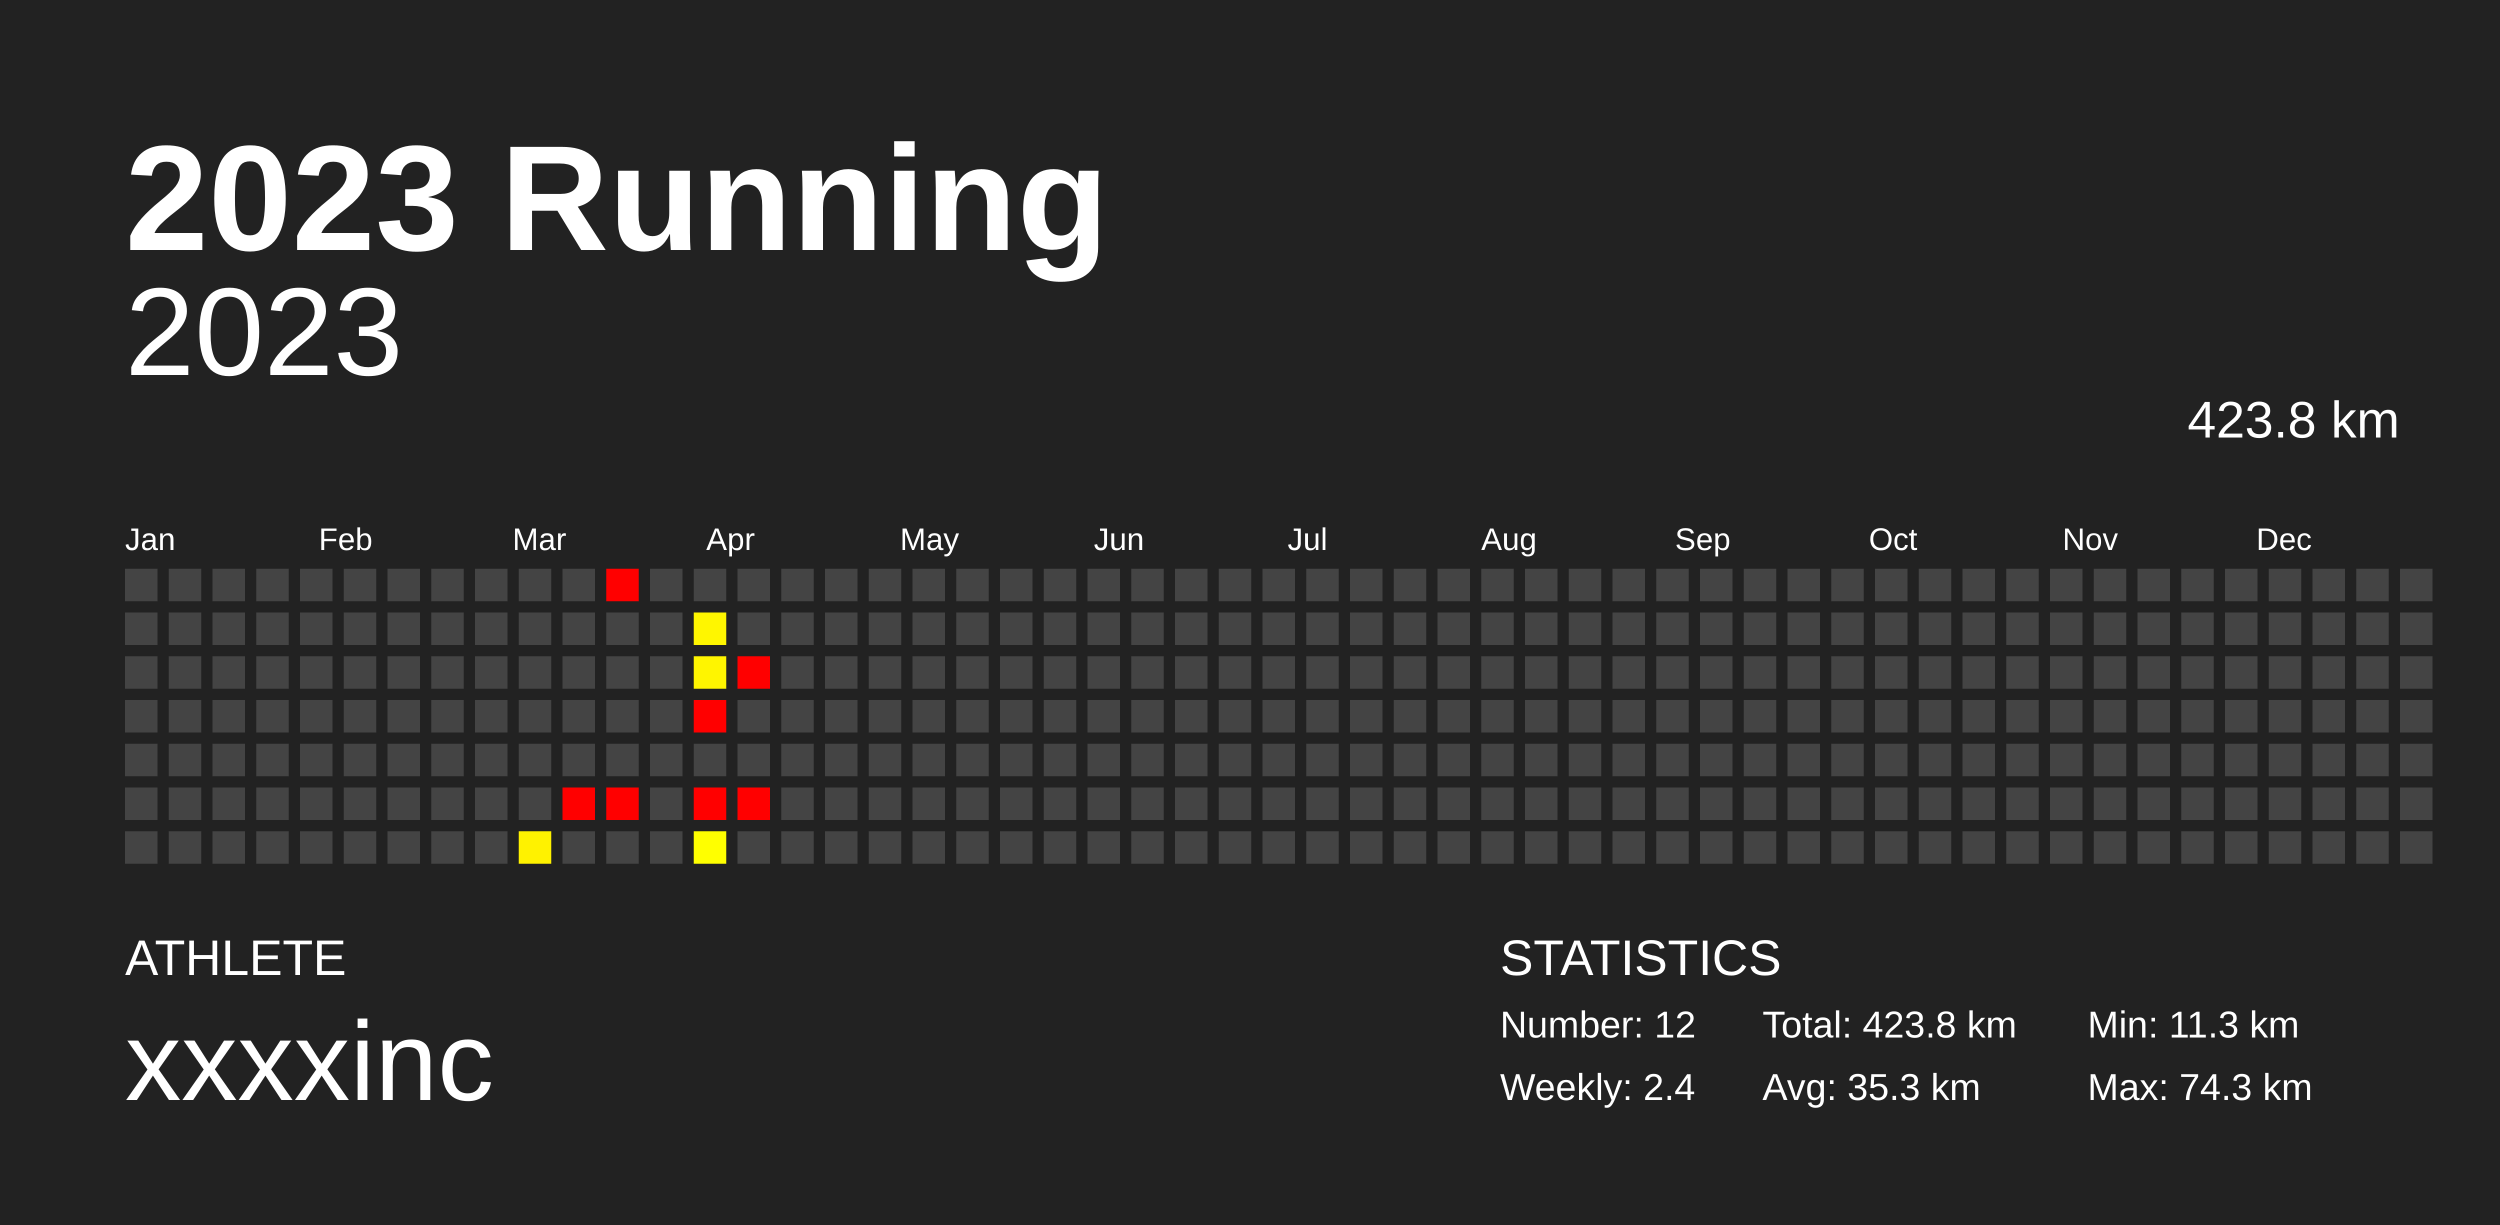
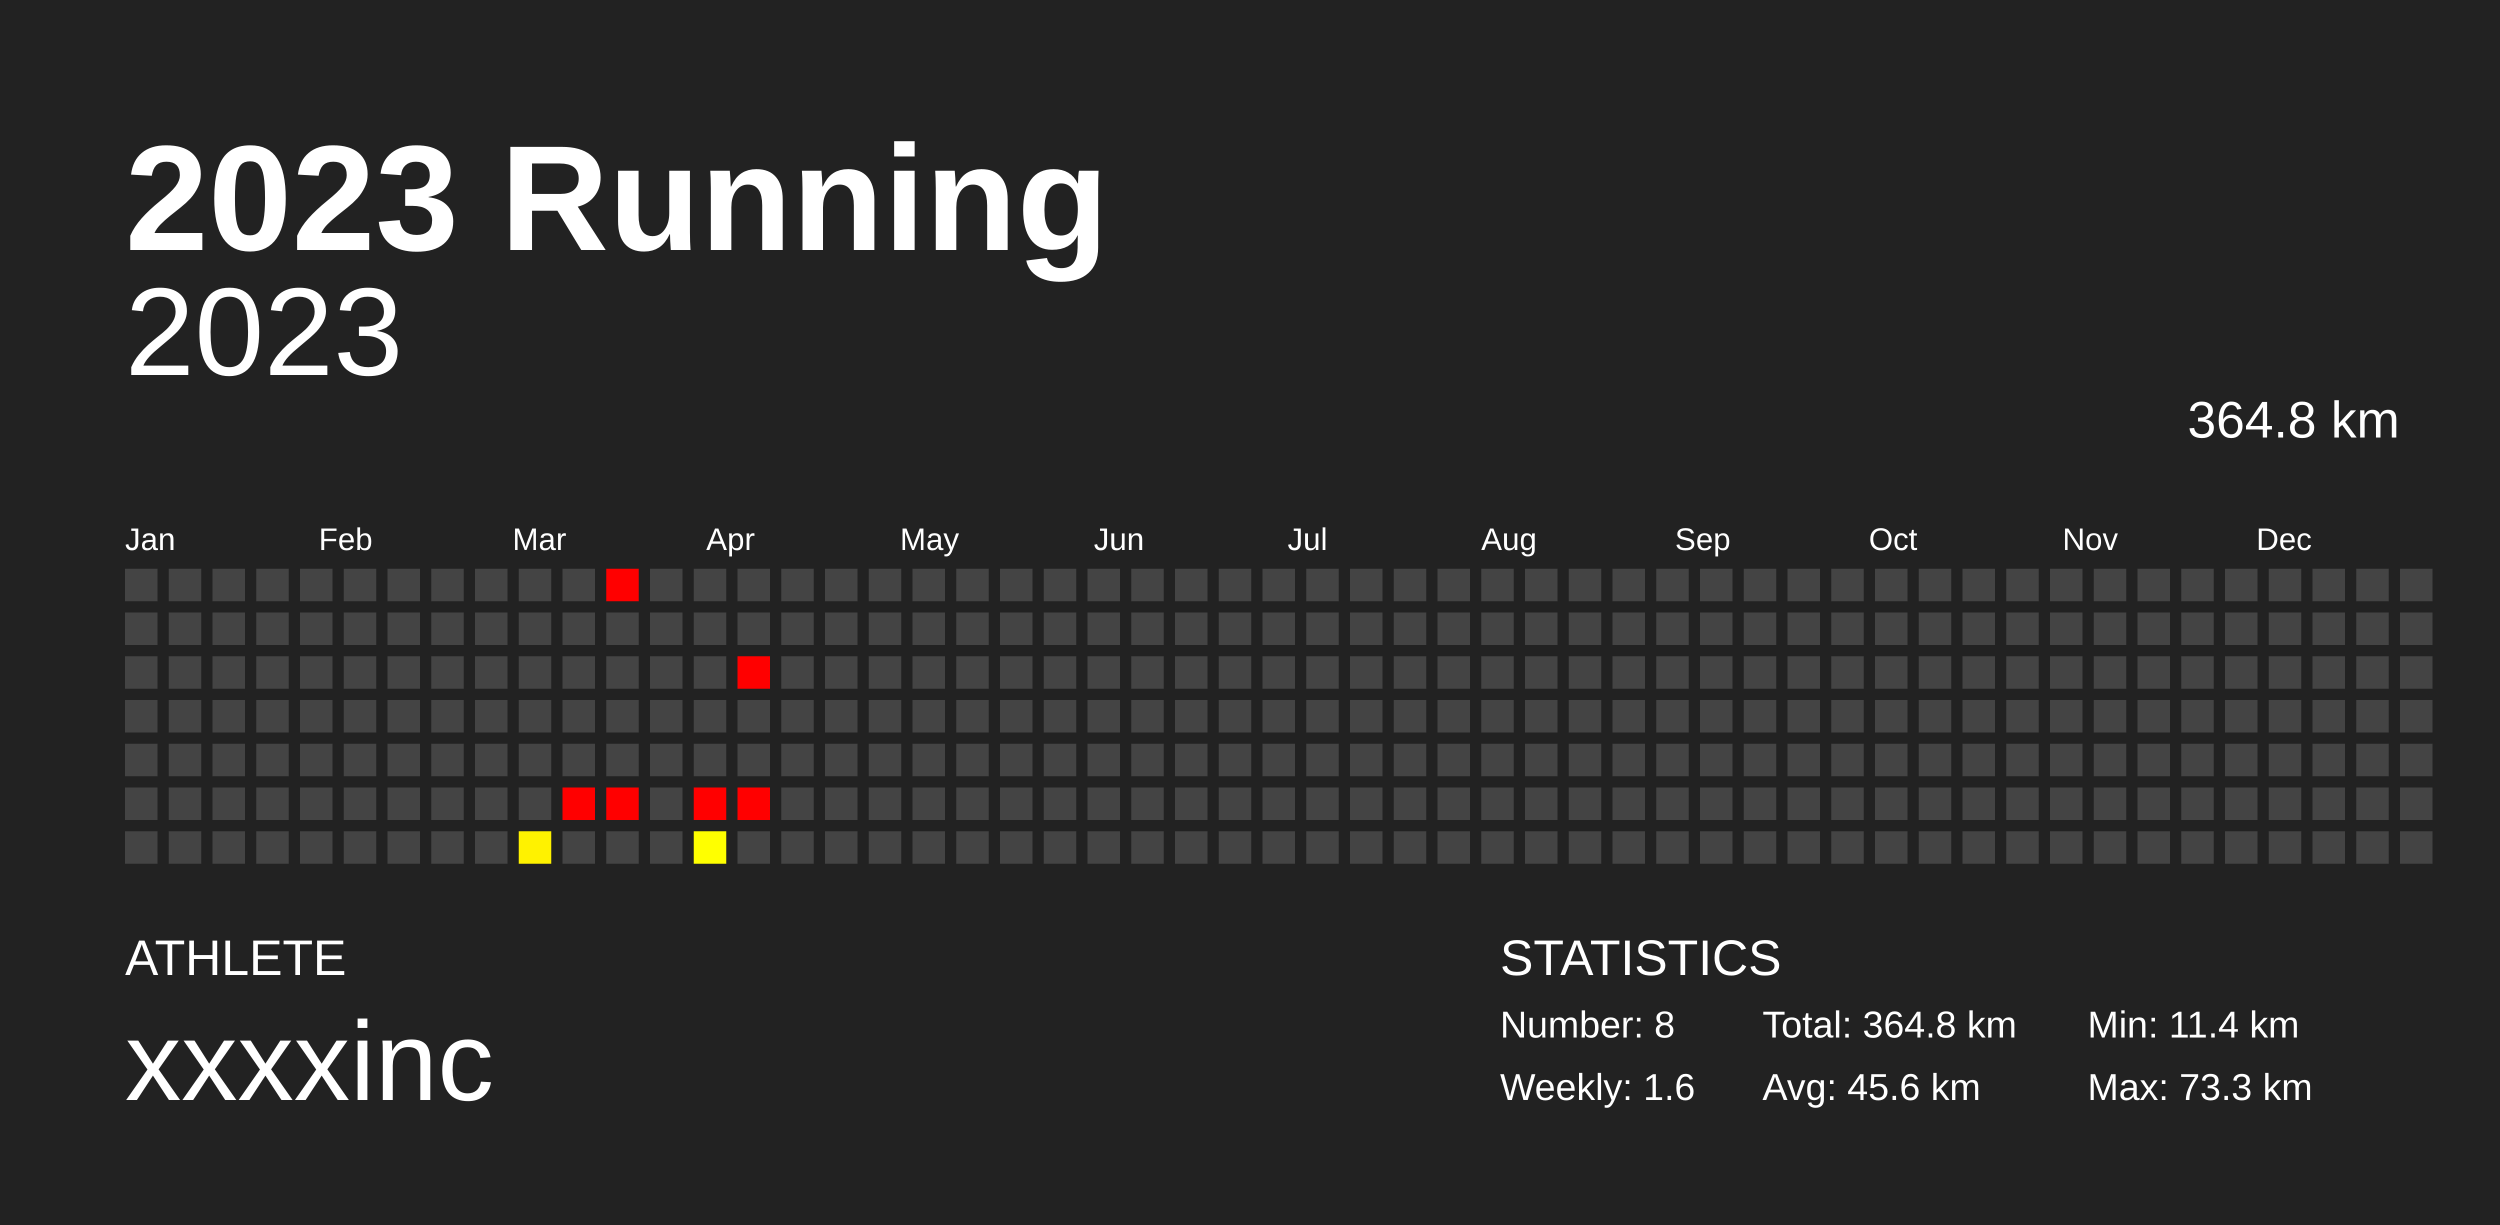
<svg xmlns="http://www.w3.org/2000/svg" baseProfile="full" height="98mm" version="1.1" viewBox="0,0,200,98" width="200mm">
  <defs />
  <rect fill="#222222" height="98" width="200" x="0" y="0" />
  <text fill="#FFFFFF" style="font-size:12px; font-family:Arial; font-weight:bold;" x="10" y="20">2023 Running</text>
  <text fill="#FFFFFF" style="font-size:4px; font-family:Arial" x="10" y="78">ATHLETE</text>
  <text fill="#FFFFFF" style="font-size:9px; font-family:Arial" x="10" y="88">xxxxinc</text>
  <text fill="#FFFFFF" style="font-size:4px; font-family:Arial" x="120" y="78">STATISTICS</text>
-   <text fill="#FFFFFF" style="font-size:3px; font-family:Arial" x="120" y="83">Number: 12</text>
-   <text fill="#FFFFFF" style="font-size:3px; font-family:Arial" x="120" y="88">Weekly: 2.4</text>
-   <text fill="#FFFFFF" style="font-size:3px; font-family:Arial" x="141" y="83">Total: 423.8 km</text>
-   <text fill="#FFFFFF" style="font-size:3px; font-family:Arial" x="141" y="88">Avg: 35.3 km</text>
-   <text fill="#FFFFFF" style="font-size:3px; font-family:Arial" x="167" y="83">Min: 11.3 km</text>
-   <text fill="#FFFFFF" style="font-size:3px; font-family:Arial" x="167" y="88">Max: 74.3 km</text>
+   <text fill="#FFFFFF" style="font-size:3px; font-family:Arial" x="120" y="83">Number: 8</text>
+   <text fill="#FFFFFF" style="font-size:3px; font-family:Arial" x="120" y="88">Weekly: 1.6</text>
+   <text fill="#FFFFFF" style="font-size:3px; font-family:Arial" x="141" y="83">Total: 364.8 km</text>
+   <text fill="#FFFFFF" style="font-size:3px; font-family:Arial" x="141" y="88">Avg: 45.6 km</text>
+   <text fill="#FFFFFF" style="font-size:3px; font-family:Arial" x="167" y="83">Min: 11.4 km</text>
+   <text fill="#FFFFFF" style="font-size:3px; font-family:Arial" x="167" y="88">Max: 73.3 km</text>
  <text alignment-baseline="hanging" fill="#FFFFFF" style="font-size:10.0px; font-family:Arial;" x="10" y="30">2023</text>
-   <text alignment-baseline="hanging" fill="#FFFFFF" style="font-size:4.125px; font-family:Arial;" x="175" y="35">423.8 km</text>
+   <text alignment-baseline="hanging" fill="#FFFFFF" style="font-size:4.125px; font-family:Arial;" x="175" y="35">364.8 km</text>
  <text fill="#FFFFFF" style="font-size:2.5px; font-family:Arial" x="10.0" y="44">Jan</text>
  <text fill="#FFFFFF" style="font-size:2.5px; font-family:Arial" x="25.5" y="44">Feb</text>
  <text fill="#FFFFFF" style="font-size:2.5px; font-family:Arial" x="41.0" y="44">Mar</text>
  <text fill="#FFFFFF" style="font-size:2.5px; font-family:Arial" x="56.5" y="44">Apr</text>
  <text fill="#FFFFFF" style="font-size:2.5px; font-family:Arial" x="72.0" y="44">May</text>
  <text fill="#FFFFFF" style="font-size:2.5px; font-family:Arial" x="87.5" y="44">Jun</text>
  <text fill="#FFFFFF" style="font-size:2.5px; font-family:Arial" x="103.0" y="44">Jul</text>
  <text fill="#FFFFFF" style="font-size:2.5px; font-family:Arial" x="118.5" y="44">Aug</text>
  <text fill="#FFFFFF" style="font-size:2.5px; font-family:Arial" x="134.0" y="44">Sep</text>
  <text fill="#FFFFFF" style="font-size:2.5px; font-family:Arial" x="149.5" y="44">Oct</text>
  <text fill="#FFFFFF" style="font-size:2.5px; font-family:Arial" x="165.0" y="44">Nov</text>
  <text fill="#FFFFFF" style="font-size:2.5px; font-family:Arial" x="180.5" y="44">Dec</text>
  <rect fill="#444444" height="2.6" width="2.6" x="10.0" y="45.5" />
  <rect fill="#444444" height="2.6" width="2.6" x="10.0" y="49.0" />
  <rect fill="#444444" height="2.6" width="2.6" x="10.0" y="52.5" />
  <rect fill="#444444" height="2.6" width="2.6" x="10.0" y="56.0" />
  <rect fill="#444444" height="2.6" width="2.6" x="10.0" y="59.5" />
  <rect fill="#444444" height="2.6" width="2.6" x="10.0" y="63.0" />
  <rect fill="#444444" height="2.6" width="2.6" x="10.0" y="66.5" />
  <rect fill="#444444" height="2.6" width="2.6" x="13.5" y="45.5" />
  <rect fill="#444444" height="2.6" width="2.6" x="13.5" y="49.0" />
  <rect fill="#444444" height="2.6" width="2.6" x="13.5" y="52.5" />
  <rect fill="#444444" height="2.6" width="2.6" x="13.5" y="56.0" />
  <rect fill="#444444" height="2.6" width="2.6" x="13.5" y="59.5" />
  <rect fill="#444444" height="2.6" width="2.6" x="13.5" y="63.0" />
  <rect fill="#444444" height="2.6" width="2.6" x="13.5" y="66.5" />
  <rect fill="#444444" height="2.6" width="2.6" x="17.0" y="45.5" />
  <rect fill="#444444" height="2.6" width="2.6" x="17.0" y="49.0" />
  <rect fill="#444444" height="2.6" width="2.6" x="17.0" y="52.5" />
  <rect fill="#444444" height="2.6" width="2.6" x="17.0" y="56.0" />
  <rect fill="#444444" height="2.6" width="2.6" x="17.0" y="59.5" />
  <rect fill="#444444" height="2.6" width="2.6" x="17.0" y="63.0" />
  <rect fill="#444444" height="2.6" width="2.6" x="17.0" y="66.5" />
  <rect fill="#444444" height="2.6" width="2.6" x="20.5" y="45.5" />
  <rect fill="#444444" height="2.6" width="2.6" x="20.5" y="49.0" />
  <rect fill="#444444" height="2.6" width="2.6" x="20.5" y="52.5" />
  <rect fill="#444444" height="2.6" width="2.6" x="20.5" y="56.0" />
  <rect fill="#444444" height="2.6" width="2.6" x="20.5" y="59.5" />
  <rect fill="#444444" height="2.6" width="2.6" x="20.5" y="63.0" />
  <rect fill="#444444" height="2.6" width="2.6" x="20.5" y="66.5" />
  <rect fill="#444444" height="2.6" width="2.6" x="24.0" y="45.5" />
  <rect fill="#444444" height="2.6" width="2.6" x="24.0" y="49.0" />
  <rect fill="#444444" height="2.6" width="2.6" x="24.0" y="52.5" />
  <rect fill="#444444" height="2.6" width="2.6" x="24.0" y="56.0" />
  <rect fill="#444444" height="2.6" width="2.6" x="24.0" y="59.5" />
  <rect fill="#444444" height="2.6" width="2.6" x="24.0" y="63.0" />
  <rect fill="#444444" height="2.6" width="2.6" x="24.0" y="66.5" />
  <rect fill="#444444" height="2.6" width="2.6" x="27.5" y="45.5" />
  <rect fill="#444444" height="2.6" width="2.6" x="27.5" y="49.0" />
  <rect fill="#444444" height="2.6" width="2.6" x="27.5" y="52.5" />
  <rect fill="#444444" height="2.6" width="2.6" x="27.5" y="56.0" />
  <rect fill="#444444" height="2.6" width="2.6" x="27.5" y="59.5" />
  <rect fill="#444444" height="2.6" width="2.6" x="27.5" y="63.0" />
  <rect fill="#444444" height="2.6" width="2.6" x="27.5" y="66.5" />
  <rect fill="#444444" height="2.6" width="2.6" x="31.0" y="45.5" />
  <rect fill="#444444" height="2.6" width="2.6" x="31.0" y="49.0" />
  <rect fill="#444444" height="2.6" width="2.6" x="31.0" y="52.5" />
  <rect fill="#444444" height="2.6" width="2.6" x="31.0" y="56.0" />
  <rect fill="#444444" height="2.6" width="2.6" x="31.0" y="59.5" />
  <rect fill="#444444" height="2.6" width="2.6" x="31.0" y="63.0" />
  <rect fill="#444444" height="2.6" width="2.6" x="31.0" y="66.5" />
  <rect fill="#444444" height="2.6" width="2.6" x="34.5" y="45.5" />
  <rect fill="#444444" height="2.6" width="2.6" x="34.5" y="49.0" />
  <rect fill="#444444" height="2.6" width="2.6" x="34.5" y="52.5" />
  <rect fill="#444444" height="2.6" width="2.6" x="34.5" y="56.0" />
  <rect fill="#444444" height="2.6" width="2.6" x="34.5" y="59.5" />
  <rect fill="#444444" height="2.6" width="2.6" x="34.5" y="63.0" />
  <rect fill="#444444" height="2.6" width="2.6" x="34.5" y="66.5" />
  <rect fill="#444444" height="2.6" width="2.6" x="38.0" y="45.5" />
  <rect fill="#444444" height="2.6" width="2.6" x="38.0" y="49.0" />
  <rect fill="#444444" height="2.6" width="2.6" x="38.0" y="52.5" />
  <rect fill="#444444" height="2.6" width="2.6" x="38.0" y="56.0" />
  <rect fill="#444444" height="2.6" width="2.6" x="38.0" y="59.5" />
  <rect fill="#444444" height="2.6" width="2.6" x="38.0" y="63.0" />
  <rect fill="#444444" height="2.6" width="2.6" x="38.0" y="66.5" />
  <rect fill="#444444" height="2.6" width="2.6" x="41.5" y="45.5" />
  <rect fill="#444444" height="2.6" width="2.6" x="41.5" y="49.0" />
  <rect fill="#444444" height="2.6" width="2.6" x="41.5" y="52.5" />
  <rect fill="#444444" height="2.6" width="2.6" x="41.5" y="56.0" />
  <rect fill="#444444" height="2.6" width="2.6" x="41.5" y="59.5" />
  <rect fill="#444444" height="2.6" width="2.6" x="41.5" y="63.0" />
  <rect fill="#fff200" height="2.6" width="2.6" x="41.5" y="66.5" />
  <rect fill="#444444" height="2.6" width="2.6" x="45.0" y="45.5" />
  <rect fill="#444444" height="2.6" width="2.6" x="45.0" y="49.0" />
  <rect fill="#444444" height="2.6" width="2.6" x="45.0" y="52.5" />
  <rect fill="#444444" height="2.6" width="2.6" x="45.0" y="56.0" />
  <rect fill="#444444" height="2.6" width="2.6" x="45.0" y="59.5" />
  <rect fill="red" height="2.6" width="2.6" x="45.0" y="63.0" />
  <rect fill="#444444" height="2.6" width="2.6" x="45.0" y="66.5" />
  <rect fill="red" height="2.6" width="2.6" x="48.5" y="45.5" />
  <rect fill="#444444" height="2.6" width="2.6" x="48.5" y="49.0" />
  <rect fill="#444444" height="2.6" width="2.6" x="48.5" y="52.5" />
  <rect fill="#444444" height="2.6" width="2.6" x="48.5" y="56.0" />
  <rect fill="#444444" height="2.6" width="2.6" x="48.5" y="59.5" />
  <rect fill="red" height="2.6" width="2.6" x="48.5" y="63.0" />
  <rect fill="#444444" height="2.6" width="2.6" x="48.5" y="66.5" />
  <rect fill="#444444" height="2.6" width="2.6" x="52.0" y="45.5" />
  <rect fill="#444444" height="2.6" width="2.6" x="52.0" y="49.0" />
  <rect fill="#444444" height="2.6" width="2.6" x="52.0" y="52.5" />
  <rect fill="#444444" height="2.6" width="2.6" x="52.0" y="56.0" />
  <rect fill="#444444" height="2.6" width="2.6" x="52.0" y="59.5" />
  <rect fill="#444444" height="2.6" width="2.6" x="52.0" y="63.0" />
  <rect fill="#444444" height="2.6" width="2.6" x="52.0" y="66.5" />
  <rect fill="#444444" height="2.6" width="2.6" x="55.5" y="45.5" />
-   <rect fill="#fff600" height="2.6" width="2.6" x="55.5" y="49.0" />
-   <rect fill="#fff500" height="2.6" width="2.6" x="55.5" y="52.5" />
-   <rect fill="red" height="2.6" width="2.6" x="55.5" y="56.0" />
+   <rect fill="#444444" height="2.6" width="2.6" x="55.5" y="49.0" />
+   <rect fill="#444444" height="2.6" width="2.6" x="55.5" y="52.5" />
+   <rect fill="#444444" height="2.6" width="2.6" x="55.5" y="56.0" />
  <rect fill="#444444" height="2.6" width="2.6" x="55.5" y="59.5" />
  <rect fill="red" height="2.6" width="2.6" x="55.5" y="63.0" />
  <rect fill="#ffff00" height="2.6" width="2.6" x="55.5" y="66.5" />
  <rect fill="#444444" height="2.6" width="2.6" x="59.0" y="45.5" />
  <rect fill="#444444" height="2.6" width="2.6" x="59.0" y="49.0" />
  <rect fill="red" height="2.6" width="2.6" x="59.0" y="52.5" />
  <rect fill="#444444" height="2.6" width="2.6" x="59.0" y="56.0" />
  <rect fill="#444444" height="2.6" width="2.6" x="59.0" y="59.5" />
  <rect fill="red" height="2.6" width="2.6" x="59.0" y="63.0" />
  <rect fill="#444444" height="2.6" width="2.6" x="59.0" y="66.5" />
  <rect fill="#444444" height="2.6" width="2.6" x="62.5" y="45.5" />
  <rect fill="#444444" height="2.6" width="2.6" x="62.5" y="49.0" />
  <rect fill="#444444" height="2.6" width="2.6" x="62.5" y="52.5" />
  <rect fill="#444444" height="2.6" width="2.6" x="62.5" y="56.0" />
  <rect fill="#444444" height="2.6" width="2.6" x="62.5" y="59.5" />
  <rect fill="#444444" height="2.6" width="2.6" x="62.5" y="63.0" />
  <rect fill="#444444" height="2.6" width="2.6" x="62.5" y="66.5" />
  <rect fill="#444444" height="2.6" width="2.6" x="66.0" y="45.5" />
  <rect fill="#444444" height="2.6" width="2.6" x="66.0" y="49.0" />
  <rect fill="#444444" height="2.6" width="2.6" x="66.0" y="52.5" />
  <rect fill="#444444" height="2.6" width="2.6" x="66.0" y="56.0" />
  <rect fill="#444444" height="2.6" width="2.6" x="66.0" y="59.5" />
  <rect fill="#444444" height="2.6" width="2.6" x="66.0" y="63.0" />
  <rect fill="#444444" height="2.6" width="2.6" x="66.0" y="66.5" />
  <rect fill="#444444" height="2.6" width="2.6" x="69.5" y="45.5" />
  <rect fill="#444444" height="2.6" width="2.6" x="69.5" y="49.0" />
  <rect fill="#444444" height="2.6" width="2.6" x="69.5" y="52.5" />
  <rect fill="#444444" height="2.6" width="2.6" x="69.5" y="56.0" />
  <rect fill="#444444" height="2.6" width="2.6" x="69.5" y="59.5" />
  <rect fill="#444444" height="2.6" width="2.6" x="69.5" y="63.0" />
  <rect fill="#444444" height="2.6" width="2.6" x="69.5" y="66.5" />
  <rect fill="#444444" height="2.6" width="2.6" x="73.0" y="45.5" />
  <rect fill="#444444" height="2.6" width="2.6" x="73.0" y="49.0" />
  <rect fill="#444444" height="2.6" width="2.6" x="73.0" y="52.5" />
  <rect fill="#444444" height="2.6" width="2.6" x="73.0" y="56.0" />
  <rect fill="#444444" height="2.6" width="2.6" x="73.0" y="59.5" />
  <rect fill="#444444" height="2.6" width="2.6" x="73.0" y="63.0" />
  <rect fill="#444444" height="2.6" width="2.6" x="73.0" y="66.5" />
  <rect fill="#444444" height="2.6" width="2.6" x="76.5" y="45.5" />
  <rect fill="#444444" height="2.6" width="2.6" x="76.5" y="49.0" />
  <rect fill="#444444" height="2.6" width="2.6" x="76.5" y="52.5" />
  <rect fill="#444444" height="2.6" width="2.6" x="76.5" y="56.0" />
  <rect fill="#444444" height="2.6" width="2.6" x="76.5" y="59.5" />
  <rect fill="#444444" height="2.6" width="2.6" x="76.5" y="63.0" />
  <rect fill="#444444" height="2.6" width="2.6" x="76.5" y="66.5" />
  <rect fill="#444444" height="2.6" width="2.6" x="80.0" y="45.5" />
  <rect fill="#444444" height="2.6" width="2.6" x="80.0" y="49.0" />
  <rect fill="#444444" height="2.6" width="2.6" x="80.0" y="52.5" />
  <rect fill="#444444" height="2.6" width="2.6" x="80.0" y="56.0" />
  <rect fill="#444444" height="2.6" width="2.6" x="80.0" y="59.5" />
  <rect fill="#444444" height="2.6" width="2.6" x="80.0" y="63.0" />
  <rect fill="#444444" height="2.6" width="2.6" x="80.0" y="66.5" />
  <rect fill="#444444" height="2.6" width="2.6" x="83.5" y="45.5" />
  <rect fill="#444444" height="2.6" width="2.6" x="83.5" y="49.0" />
  <rect fill="#444444" height="2.6" width="2.6" x="83.5" y="52.5" />
  <rect fill="#444444" height="2.6" width="2.6" x="83.5" y="56.0" />
  <rect fill="#444444" height="2.6" width="2.6" x="83.5" y="59.5" />
  <rect fill="#444444" height="2.6" width="2.6" x="83.5" y="63.0" />
  <rect fill="#444444" height="2.6" width="2.6" x="83.5" y="66.5" />
  <rect fill="#444444" height="2.6" width="2.6" x="87.0" y="45.5" />
  <rect fill="#444444" height="2.6" width="2.6" x="87.0" y="49.0" />
  <rect fill="#444444" height="2.6" width="2.6" x="87.0" y="52.5" />
  <rect fill="#444444" height="2.6" width="2.6" x="87.0" y="56.0" />
  <rect fill="#444444" height="2.6" width="2.6" x="87.0" y="59.5" />
  <rect fill="#444444" height="2.6" width="2.6" x="87.0" y="63.0" />
  <rect fill="#444444" height="2.6" width="2.6" x="87.0" y="66.5" />
  <rect fill="#444444" height="2.6" width="2.6" x="90.5" y="45.5" />
  <rect fill="#444444" height="2.6" width="2.6" x="90.5" y="49.0" />
  <rect fill="#444444" height="2.6" width="2.6" x="90.5" y="52.5" />
  <rect fill="#444444" height="2.6" width="2.6" x="90.5" y="56.0" />
  <rect fill="#444444" height="2.6" width="2.6" x="90.5" y="59.5" />
  <rect fill="#444444" height="2.6" width="2.6" x="90.5" y="63.0" />
  <rect fill="#444444" height="2.6" width="2.6" x="90.5" y="66.5" />
  <rect fill="#444444" height="2.6" width="2.6" x="94.0" y="45.5" />
  <rect fill="#444444" height="2.6" width="2.6" x="94.0" y="49.0" />
  <rect fill="#444444" height="2.6" width="2.6" x="94.0" y="52.5" />
  <rect fill="#444444" height="2.6" width="2.6" x="94.0" y="56.0" />
  <rect fill="#444444" height="2.6" width="2.6" x="94.0" y="59.5" />
  <rect fill="#444444" height="2.6" width="2.6" x="94.0" y="63.0" />
  <rect fill="#444444" height="2.6" width="2.6" x="94.0" y="66.5" />
  <rect fill="#444444" height="2.6" width="2.6" x="97.5" y="45.5" />
  <rect fill="#444444" height="2.6" width="2.6" x="97.5" y="49.0" />
  <rect fill="#444444" height="2.6" width="2.6" x="97.5" y="52.5" />
  <rect fill="#444444" height="2.6" width="2.6" x="97.5" y="56.0" />
  <rect fill="#444444" height="2.6" width="2.6" x="97.5" y="59.5" />
  <rect fill="#444444" height="2.6" width="2.6" x="97.5" y="63.0" />
  <rect fill="#444444" height="2.6" width="2.6" x="97.5" y="66.5" />
  <rect fill="#444444" height="2.6" width="2.6" x="101.0" y="45.5" />
  <rect fill="#444444" height="2.6" width="2.6" x="101.0" y="49.0" />
  <rect fill="#444444" height="2.6" width="2.6" x="101.0" y="52.5" />
  <rect fill="#444444" height="2.6" width="2.6" x="101.0" y="56.0" />
  <rect fill="#444444" height="2.6" width="2.6" x="101.0" y="59.5" />
  <rect fill="#444444" height="2.6" width="2.6" x="101.0" y="63.0" />
  <rect fill="#444444" height="2.6" width="2.6" x="101.0" y="66.5" />
  <rect fill="#444444" height="2.6" width="2.6" x="104.5" y="45.5" />
  <rect fill="#444444" height="2.6" width="2.6" x="104.5" y="49.0" />
  <rect fill="#444444" height="2.6" width="2.6" x="104.5" y="52.5" />
  <rect fill="#444444" height="2.6" width="2.6" x="104.5" y="56.0" />
  <rect fill="#444444" height="2.6" width="2.6" x="104.5" y="59.5" />
  <rect fill="#444444" height="2.6" width="2.6" x="104.5" y="63.0" />
  <rect fill="#444444" height="2.6" width="2.6" x="104.5" y="66.5" />
  <rect fill="#444444" height="2.6" width="2.6" x="108.0" y="45.5" />
  <rect fill="#444444" height="2.6" width="2.6" x="108.0" y="49.0" />
  <rect fill="#444444" height="2.6" width="2.6" x="108.0" y="52.5" />
  <rect fill="#444444" height="2.6" width="2.6" x="108.0" y="56.0" />
  <rect fill="#444444" height="2.6" width="2.6" x="108.0" y="59.5" />
  <rect fill="#444444" height="2.6" width="2.6" x="108.0" y="63.0" />
  <rect fill="#444444" height="2.6" width="2.6" x="108.0" y="66.5" />
  <rect fill="#444444" height="2.6" width="2.6" x="111.5" y="45.5" />
  <rect fill="#444444" height="2.6" width="2.6" x="111.5" y="49.0" />
  <rect fill="#444444" height="2.6" width="2.6" x="111.5" y="52.5" />
  <rect fill="#444444" height="2.6" width="2.6" x="111.5" y="56.0" />
  <rect fill="#444444" height="2.6" width="2.6" x="111.5" y="59.5" />
  <rect fill="#444444" height="2.6" width="2.6" x="111.5" y="63.0" />
  <rect fill="#444444" height="2.6" width="2.6" x="111.5" y="66.5" />
  <rect fill="#444444" height="2.6" width="2.6" x="115.0" y="45.5" />
  <rect fill="#444444" height="2.6" width="2.6" x="115.0" y="49.0" />
  <rect fill="#444444" height="2.6" width="2.6" x="115.0" y="52.5" />
  <rect fill="#444444" height="2.6" width="2.6" x="115.0" y="56.0" />
  <rect fill="#444444" height="2.6" width="2.6" x="115.0" y="59.5" />
  <rect fill="#444444" height="2.6" width="2.6" x="115.0" y="63.0" />
  <rect fill="#444444" height="2.6" width="2.6" x="115.0" y="66.5" />
  <rect fill="#444444" height="2.6" width="2.6" x="118.5" y="45.5" />
  <rect fill="#444444" height="2.6" width="2.6" x="118.5" y="49.0" />
  <rect fill="#444444" height="2.6" width="2.6" x="118.5" y="52.5" />
  <rect fill="#444444" height="2.6" width="2.6" x="118.5" y="56.0" />
  <rect fill="#444444" height="2.6" width="2.6" x="118.5" y="59.5" />
  <rect fill="#444444" height="2.6" width="2.6" x="118.5" y="63.0" />
  <rect fill="#444444" height="2.6" width="2.6" x="118.5" y="66.5" />
  <rect fill="#444444" height="2.6" width="2.6" x="122.0" y="45.5" />
  <rect fill="#444444" height="2.6" width="2.6" x="122.0" y="49.0" />
  <rect fill="#444444" height="2.6" width="2.6" x="122.0" y="52.5" />
  <rect fill="#444444" height="2.6" width="2.6" x="122.0" y="56.0" />
  <rect fill="#444444" height="2.6" width="2.6" x="122.0" y="59.5" />
  <rect fill="#444444" height="2.6" width="2.6" x="122.0" y="63.0" />
  <rect fill="#444444" height="2.6" width="2.6" x="122.0" y="66.5" />
  <rect fill="#444444" height="2.6" width="2.6" x="125.5" y="45.5" />
  <rect fill="#444444" height="2.6" width="2.6" x="125.5" y="49.0" />
  <rect fill="#444444" height="2.6" width="2.6" x="125.5" y="52.5" />
  <rect fill="#444444" height="2.6" width="2.6" x="125.5" y="56.0" />
  <rect fill="#444444" height="2.6" width="2.6" x="125.5" y="59.5" />
  <rect fill="#444444" height="2.6" width="2.6" x="125.5" y="63.0" />
  <rect fill="#444444" height="2.6" width="2.6" x="125.5" y="66.5" />
  <rect fill="#444444" height="2.6" width="2.6" x="129.0" y="45.5" />
  <rect fill="#444444" height="2.6" width="2.6" x="129.0" y="49.0" />
  <rect fill="#444444" height="2.6" width="2.6" x="129.0" y="52.5" />
  <rect fill="#444444" height="2.6" width="2.6" x="129.0" y="56.0" />
  <rect fill="#444444" height="2.6" width="2.6" x="129.0" y="59.5" />
  <rect fill="#444444" height="2.6" width="2.6" x="129.0" y="63.0" />
  <rect fill="#444444" height="2.6" width="2.6" x="129.0" y="66.5" />
  <rect fill="#444444" height="2.6" width="2.6" x="132.5" y="45.5" />
  <rect fill="#444444" height="2.6" width="2.6" x="132.5" y="49.0" />
  <rect fill="#444444" height="2.6" width="2.6" x="132.5" y="52.5" />
  <rect fill="#444444" height="2.6" width="2.6" x="132.5" y="56.0" />
  <rect fill="#444444" height="2.6" width="2.6" x="132.5" y="59.5" />
  <rect fill="#444444" height="2.6" width="2.6" x="132.5" y="63.0" />
  <rect fill="#444444" height="2.6" width="2.6" x="132.5" y="66.5" />
  <rect fill="#444444" height="2.6" width="2.6" x="136.0" y="45.5" />
  <rect fill="#444444" height="2.6" width="2.6" x="136.0" y="49.0" />
  <rect fill="#444444" height="2.6" width="2.6" x="136.0" y="52.5" />
  <rect fill="#444444" height="2.6" width="2.6" x="136.0" y="56.0" />
  <rect fill="#444444" height="2.6" width="2.6" x="136.0" y="59.5" />
  <rect fill="#444444" height="2.6" width="2.6" x="136.0" y="63.0" />
  <rect fill="#444444" height="2.6" width="2.6" x="136.0" y="66.5" />
  <rect fill="#444444" height="2.6" width="2.6" x="139.5" y="45.5" />
  <rect fill="#444444" height="2.6" width="2.6" x="139.5" y="49.0" />
  <rect fill="#444444" height="2.6" width="2.6" x="139.5" y="52.5" />
  <rect fill="#444444" height="2.6" width="2.6" x="139.5" y="56.0" />
  <rect fill="#444444" height="2.6" width="2.6" x="139.5" y="59.5" />
  <rect fill="#444444" height="2.6" width="2.6" x="139.5" y="63.0" />
  <rect fill="#444444" height="2.6" width="2.6" x="139.5" y="66.5" />
  <rect fill="#444444" height="2.6" width="2.6" x="143.0" y="45.5" />
  <rect fill="#444444" height="2.6" width="2.6" x="143.0" y="49.0" />
  <rect fill="#444444" height="2.6" width="2.6" x="143.0" y="52.5" />
  <rect fill="#444444" height="2.6" width="2.6" x="143.0" y="56.0" />
  <rect fill="#444444" height="2.6" width="2.6" x="143.0" y="59.5" />
  <rect fill="#444444" height="2.6" width="2.6" x="143.0" y="63.0" />
  <rect fill="#444444" height="2.6" width="2.6" x="143.0" y="66.5" />
  <rect fill="#444444" height="2.6" width="2.6" x="146.5" y="45.5" />
  <rect fill="#444444" height="2.6" width="2.6" x="146.5" y="49.0" />
  <rect fill="#444444" height="2.6" width="2.6" x="146.5" y="52.5" />
  <rect fill="#444444" height="2.6" width="2.6" x="146.5" y="56.0" />
  <rect fill="#444444" height="2.6" width="2.6" x="146.5" y="59.5" />
  <rect fill="#444444" height="2.6" width="2.6" x="146.5" y="63.0" />
  <rect fill="#444444" height="2.6" width="2.6" x="146.5" y="66.5" />
  <rect fill="#444444" height="2.6" width="2.6" x="150.0" y="45.5" />
  <rect fill="#444444" height="2.6" width="2.6" x="150.0" y="49.0" />
  <rect fill="#444444" height="2.6" width="2.6" x="150.0" y="52.5" />
  <rect fill="#444444" height="2.6" width="2.6" x="150.0" y="56.0" />
  <rect fill="#444444" height="2.6" width="2.6" x="150.0" y="59.5" />
  <rect fill="#444444" height="2.6" width="2.6" x="150.0" y="63.0" />
  <rect fill="#444444" height="2.6" width="2.6" x="150.0" y="66.5" />
  <rect fill="#444444" height="2.6" width="2.6" x="153.5" y="45.5" />
  <rect fill="#444444" height="2.6" width="2.6" x="153.5" y="49.0" />
  <rect fill="#444444" height="2.6" width="2.6" x="153.5" y="52.5" />
  <rect fill="#444444" height="2.6" width="2.6" x="153.5" y="56.0" />
  <rect fill="#444444" height="2.6" width="2.6" x="153.5" y="59.5" />
  <rect fill="#444444" height="2.6" width="2.6" x="153.5" y="63.0" />
  <rect fill="#444444" height="2.6" width="2.6" x="153.5" y="66.5" />
  <rect fill="#444444" height="2.6" width="2.6" x="157.0" y="45.5" />
  <rect fill="#444444" height="2.6" width="2.6" x="157.0" y="49.0" />
  <rect fill="#444444" height="2.6" width="2.6" x="157.0" y="52.5" />
  <rect fill="#444444" height="2.6" width="2.6" x="157.0" y="56.0" />
  <rect fill="#444444" height="2.6" width="2.6" x="157.0" y="59.5" />
  <rect fill="#444444" height="2.6" width="2.6" x="157.0" y="63.0" />
  <rect fill="#444444" height="2.6" width="2.6" x="157.0" y="66.5" />
  <rect fill="#444444" height="2.6" width="2.6" x="160.5" y="45.5" />
  <rect fill="#444444" height="2.6" width="2.6" x="160.5" y="49.0" />
  <rect fill="#444444" height="2.6" width="2.6" x="160.5" y="52.5" />
  <rect fill="#444444" height="2.6" width="2.6" x="160.5" y="56.0" />
  <rect fill="#444444" height="2.6" width="2.6" x="160.5" y="59.5" />
  <rect fill="#444444" height="2.6" width="2.6" x="160.5" y="63.0" />
  <rect fill="#444444" height="2.6" width="2.6" x="160.5" y="66.5" />
  <rect fill="#444444" height="2.6" width="2.6" x="164.0" y="45.5" />
  <rect fill="#444444" height="2.6" width="2.6" x="164.0" y="49.0" />
  <rect fill="#444444" height="2.6" width="2.6" x="164.0" y="52.5" />
  <rect fill="#444444" height="2.6" width="2.6" x="164.0" y="56.0" />
  <rect fill="#444444" height="2.6" width="2.6" x="164.0" y="59.5" />
  <rect fill="#444444" height="2.6" width="2.6" x="164.0" y="63.0" />
  <rect fill="#444444" height="2.6" width="2.6" x="164.0" y="66.5" />
  <rect fill="#444444" height="2.6" width="2.6" x="167.5" y="45.5" />
  <rect fill="#444444" height="2.6" width="2.6" x="167.5" y="49.0" />
  <rect fill="#444444" height="2.6" width="2.6" x="167.5" y="52.5" />
  <rect fill="#444444" height="2.6" width="2.6" x="167.5" y="56.0" />
  <rect fill="#444444" height="2.6" width="2.6" x="167.5" y="59.5" />
  <rect fill="#444444" height="2.6" width="2.6" x="167.5" y="63.0" />
  <rect fill="#444444" height="2.6" width="2.6" x="167.5" y="66.5" />
  <rect fill="#444444" height="2.6" width="2.6" x="171.0" y="45.5" />
  <rect fill="#444444" height="2.6" width="2.6" x="171.0" y="49.0" />
  <rect fill="#444444" height="2.6" width="2.6" x="171.0" y="52.5" />
  <rect fill="#444444" height="2.6" width="2.6" x="171.0" y="56.0" />
  <rect fill="#444444" height="2.6" width="2.6" x="171.0" y="59.5" />
  <rect fill="#444444" height="2.6" width="2.6" x="171.0" y="63.0" />
  <rect fill="#444444" height="2.6" width="2.6" x="171.0" y="66.5" />
  <rect fill="#444444" height="2.6" width="2.6" x="174.5" y="45.5" />
  <rect fill="#444444" height="2.6" width="2.6" x="174.5" y="49.0" />
  <rect fill="#444444" height="2.6" width="2.6" x="174.5" y="52.5" />
  <rect fill="#444444" height="2.6" width="2.6" x="174.5" y="56.0" />
  <rect fill="#444444" height="2.6" width="2.6" x="174.5" y="59.5" />
  <rect fill="#444444" height="2.6" width="2.6" x="174.5" y="63.0" />
  <rect fill="#444444" height="2.6" width="2.6" x="174.5" y="66.5" />
  <rect fill="#444444" height="2.6" width="2.6" x="178.0" y="45.5" />
  <rect fill="#444444" height="2.6" width="2.6" x="178.0" y="49.0" />
  <rect fill="#444444" height="2.6" width="2.6" x="178.0" y="52.5" />
  <rect fill="#444444" height="2.6" width="2.6" x="178.0" y="56.0" />
  <rect fill="#444444" height="2.6" width="2.6" x="178.0" y="59.5" />
  <rect fill="#444444" height="2.6" width="2.6" x="178.0" y="63.0" />
  <rect fill="#444444" height="2.6" width="2.6" x="178.0" y="66.5" />
  <rect fill="#444444" height="2.6" width="2.6" x="181.5" y="45.5" />
  <rect fill="#444444" height="2.6" width="2.6" x="181.5" y="49.0" />
  <rect fill="#444444" height="2.6" width="2.6" x="181.5" y="52.5" />
  <rect fill="#444444" height="2.6" width="2.6" x="181.5" y="56.0" />
  <rect fill="#444444" height="2.6" width="2.6" x="181.5" y="59.5" />
  <rect fill="#444444" height="2.6" width="2.6" x="181.5" y="63.0" />
  <rect fill="#444444" height="2.6" width="2.6" x="181.5" y="66.5" />
  <rect fill="#444444" height="2.6" width="2.6" x="185.0" y="45.5" />
  <rect fill="#444444" height="2.6" width="2.6" x="185.0" y="49.0" />
  <rect fill="#444444" height="2.6" width="2.6" x="185.0" y="52.5" />
  <rect fill="#444444" height="2.6" width="2.6" x="185.0" y="56.0" />
  <rect fill="#444444" height="2.6" width="2.6" x="185.0" y="59.5" />
  <rect fill="#444444" height="2.6" width="2.6" x="185.0" y="63.0" />
  <rect fill="#444444" height="2.6" width="2.6" x="185.0" y="66.5" />
  <rect fill="#444444" height="2.6" width="2.6" x="188.5" y="45.5" />
  <rect fill="#444444" height="2.6" width="2.6" x="188.5" y="49.0" />
  <rect fill="#444444" height="2.6" width="2.6" x="188.5" y="52.5" />
  <rect fill="#444444" height="2.6" width="2.6" x="188.5" y="56.0" />
  <rect fill="#444444" height="2.6" width="2.6" x="188.5" y="59.5" />
  <rect fill="#444444" height="2.6" width="2.6" x="188.5" y="63.0" />
  <rect fill="#444444" height="2.6" width="2.6" x="188.5" y="66.5" />
  <rect fill="#444444" height="2.6" width="2.6" x="192.0" y="45.5" />
  <rect fill="#444444" height="2.6" width="2.6" x="192.0" y="49.0" />
  <rect fill="#444444" height="2.6" width="2.6" x="192.0" y="52.5" />
  <rect fill="#444444" height="2.6" width="2.6" x="192.0" y="56.0" />
  <rect fill="#444444" height="2.6" width="2.6" x="192.0" y="59.5" />
  <rect fill="#444444" height="2.6" width="2.6" x="192.0" y="63.0" />
  <rect fill="#444444" height="2.6" width="2.6" x="192.0" y="66.5" />
</svg>
